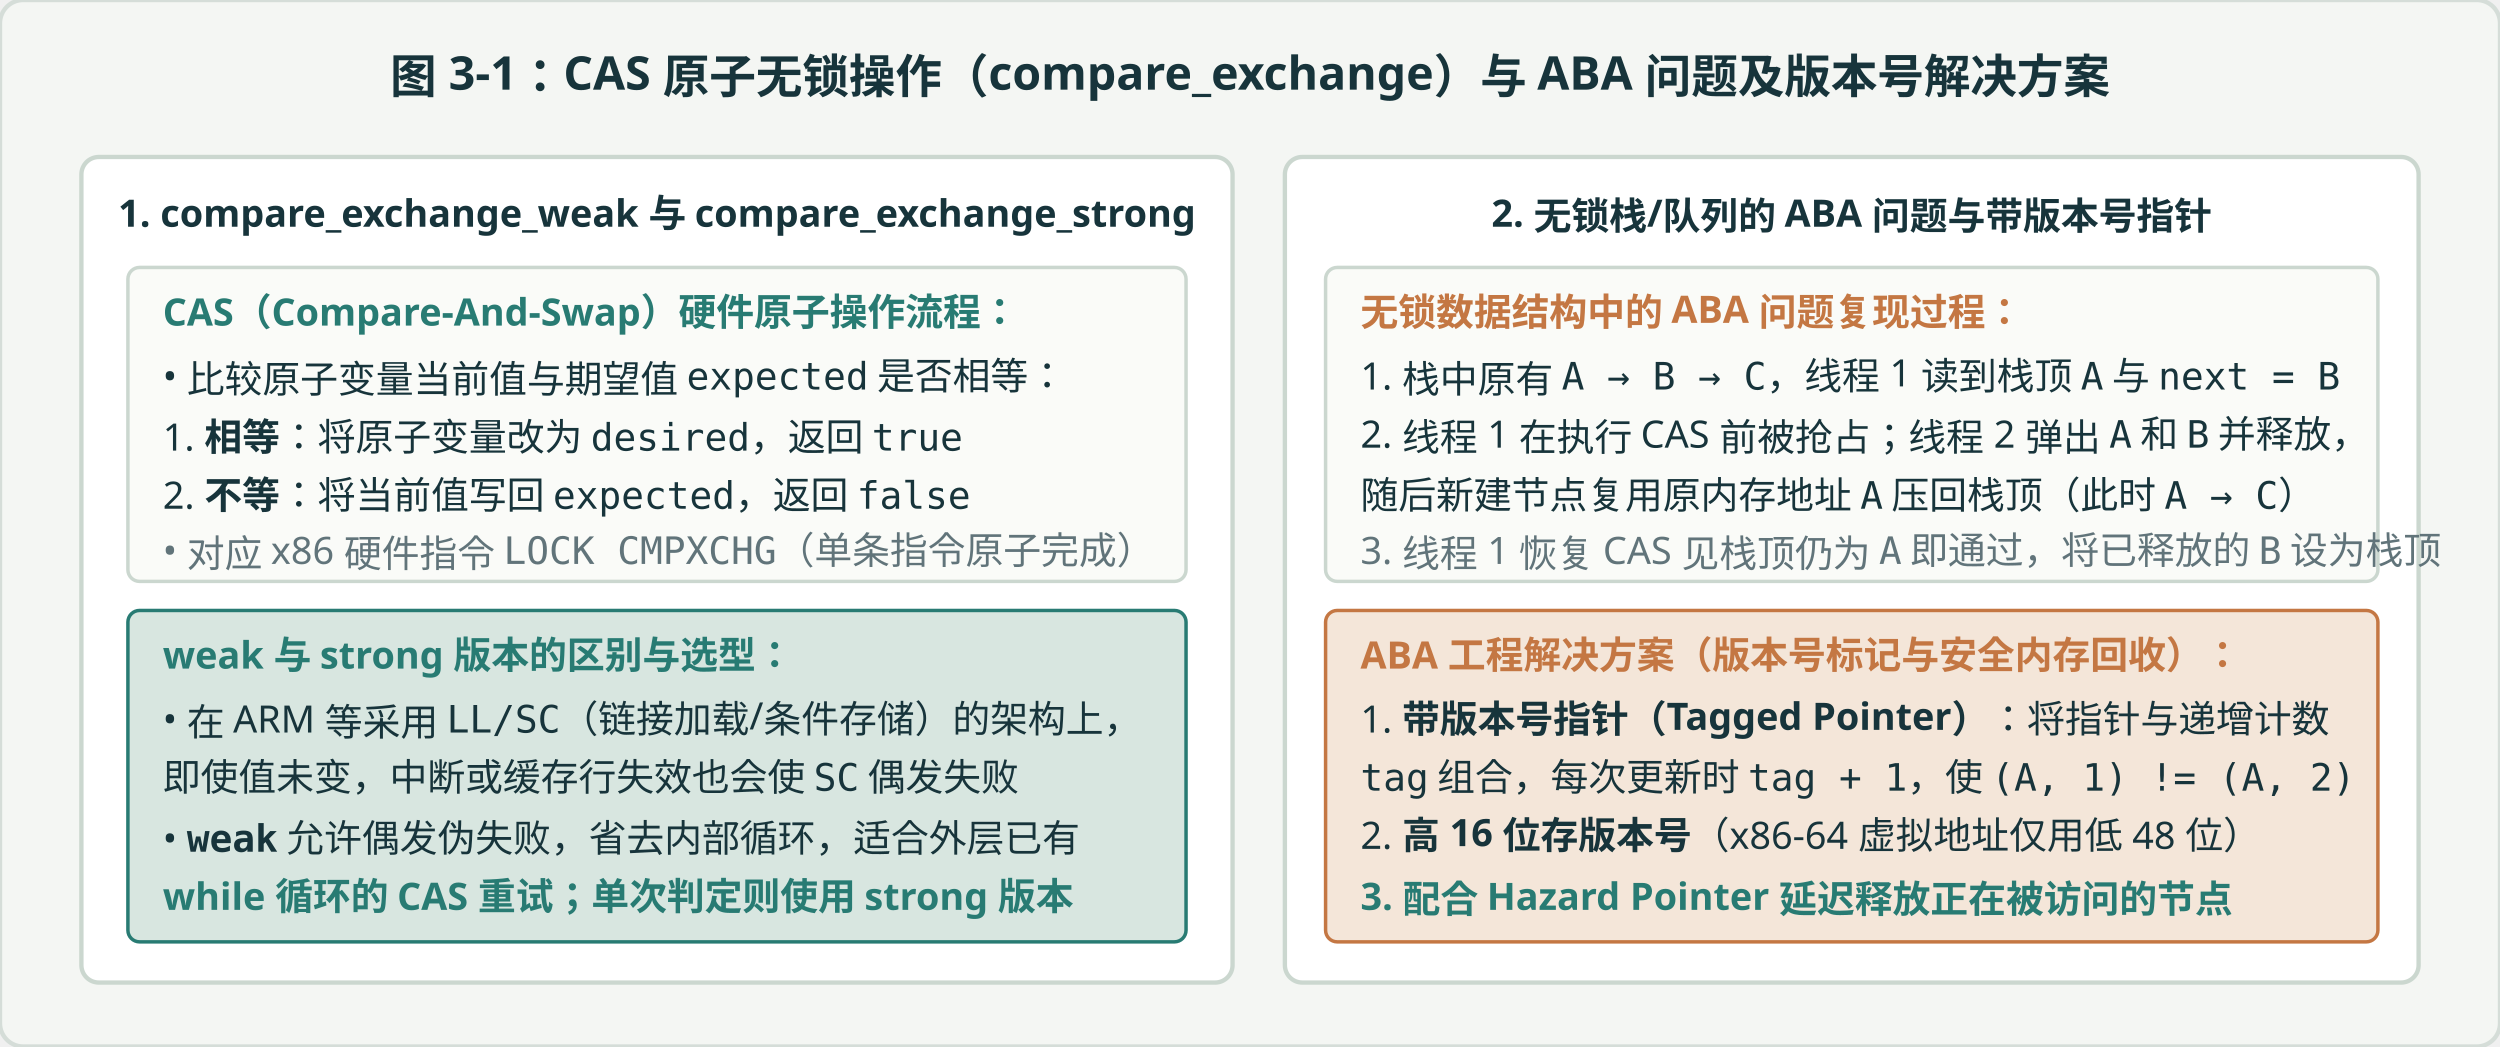
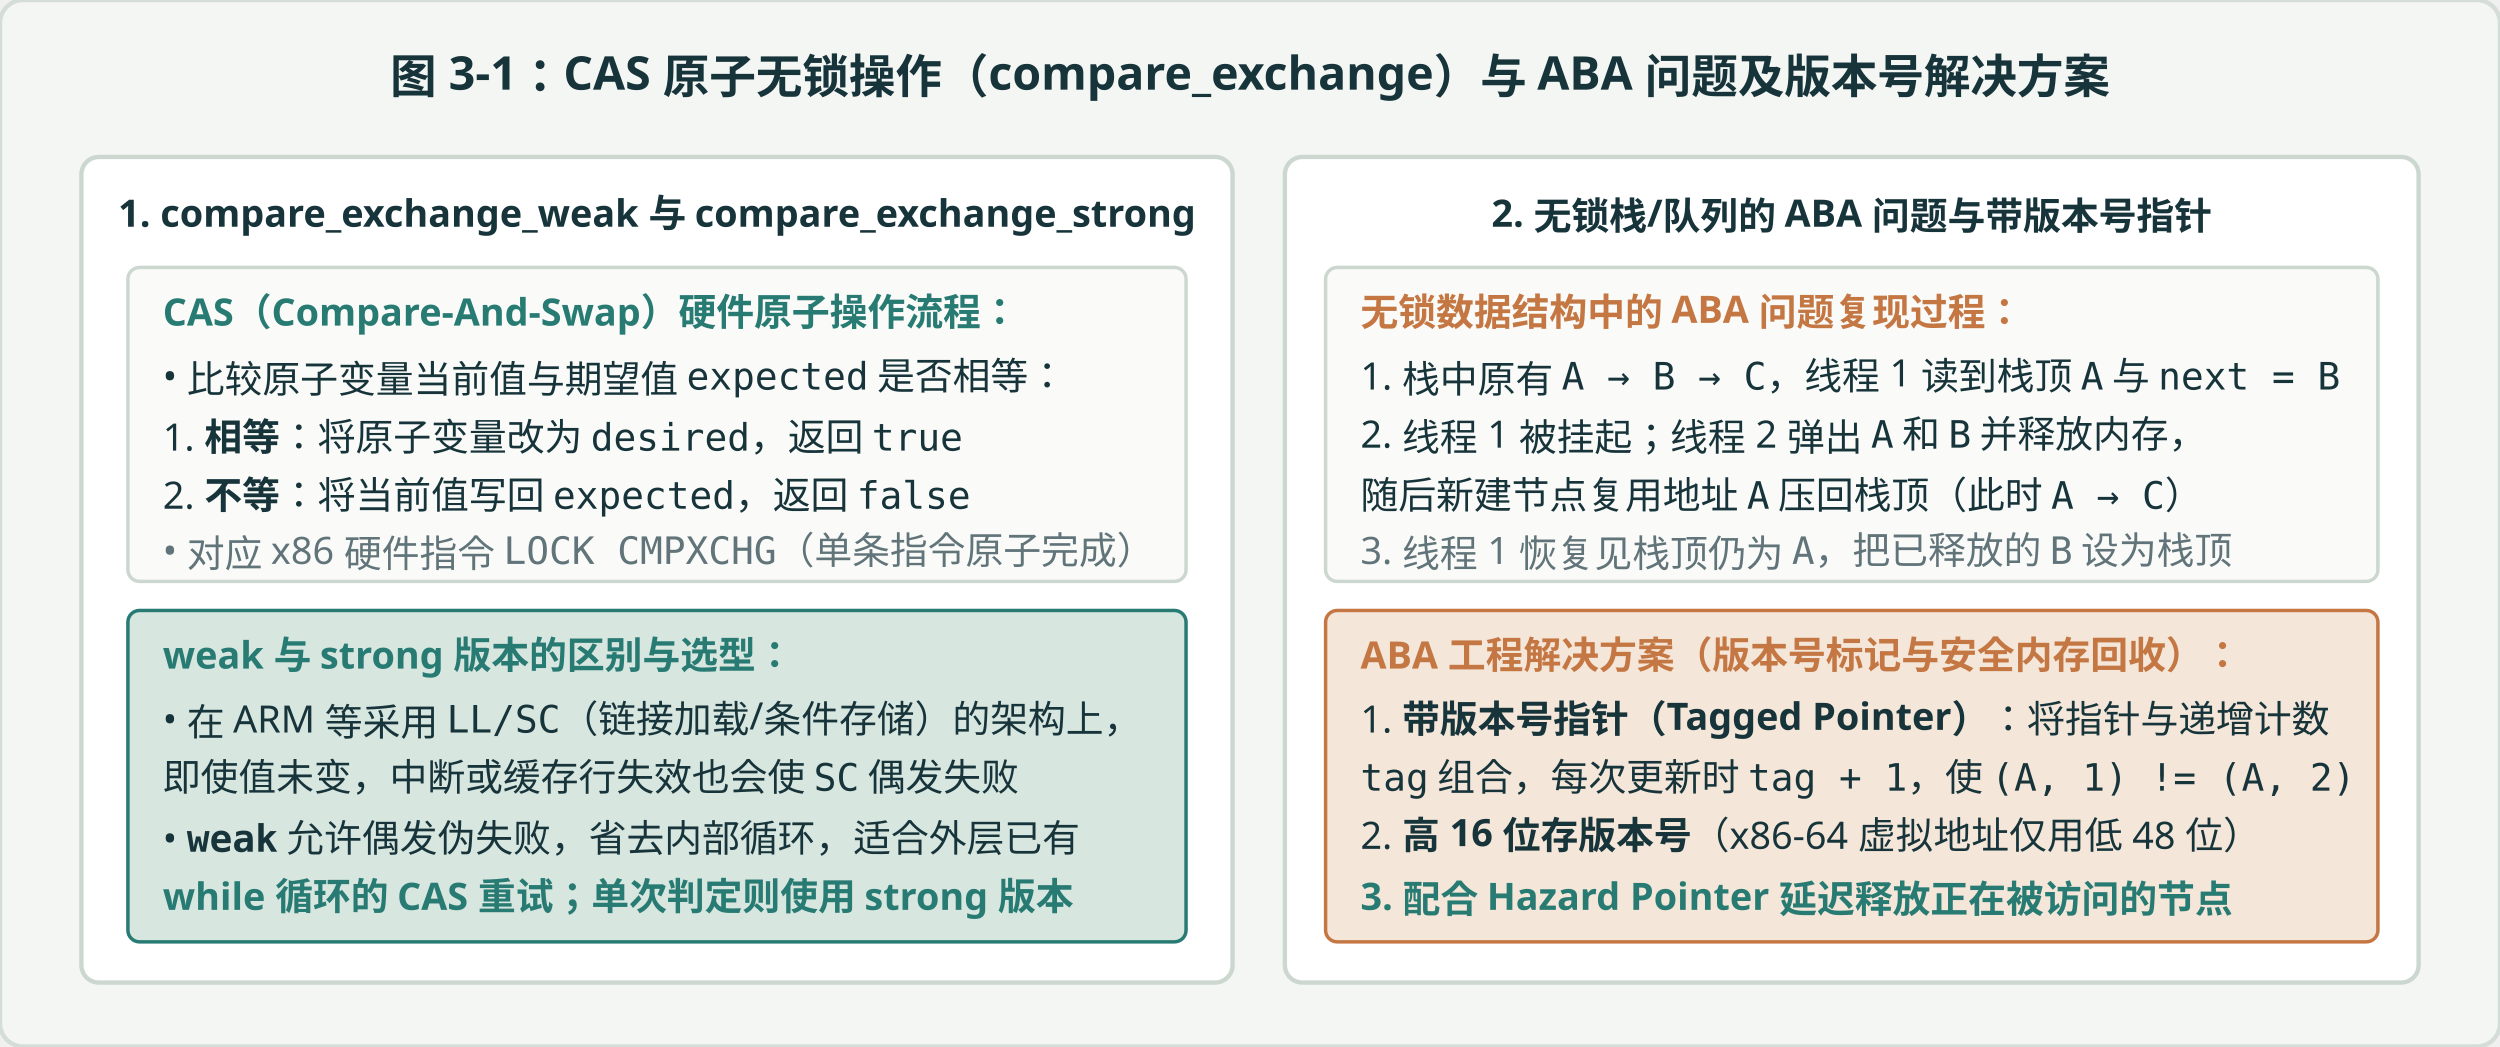
<svg xmlns="http://www.w3.org/2000/svg" viewBox="0 0 860 360" font-family="'Microsoft YaHei', 'Noto Sans SC', sans-serif">
  <rect width="860" height="360" rx="8" fill="#F4F6F3" stroke="#D5DDD8" stroke-width="1.5" />
  <text x="430" y="32" text-anchor="middle" font-size="16" font-weight="700" fill="#17343B">图 3-1：CAS 原子无锁操作（compare_exchange）与 ABA 问题及版本号解决方案</text>
  <rect x="28" y="54" width="396" height="284" rx="6" fill="#FFFFFF" stroke="#CBD7CF" stroke-width="1.5" />
  <text x="226" y="78" text-anchor="middle" font-size="13" font-weight="700" fill="#17343B">1. compare_exchange_weak 与 compare_exchange_strong</text>
  <g font-size="13">
    <rect x="44" y="92" width="364" height="108" rx="4" fill="#FAFBF8" stroke="#CBD7CF" stroke-width="1.2" />
    <text x="56" y="112" fill="#287B73" font-weight="700">CAS（Compare-And-Swap）硬件原子操作流程：</text>
    <text x="56" y="134" fill="#17343B">• 比较原子变量当前值与期望值 <tspan font-family="Consolas, monospace">expected</tspan> 是否相等：</text>
    <text x="56" y="155" fill="#17343B">  1. <tspan font-weight="700">相等</tspan>：将原子变量改为 <tspan font-family="Consolas, monospace">desired</tspan>，返回 <tspan font-family="Consolas, monospace">true</tspan>
    </text>
    <text x="56" y="175" fill="#17343B">  2. <tspan font-weight="700">不等</tspan>：将当前值写回 <tspan font-family="Consolas, monospace">expected</tspan>，返回 <tspan font-family="Consolas, monospace">false</tspan>
    </text>
    <text x="56" y="194" fill="#61747A">• 对应 x86 硬件指令 <tspan font-family="Consolas, monospace">LOCK CMPXCHG</tspan>（单条指令原子完成）</text>
    <rect x="44" y="210" width="364" height="114" rx="4" fill="#D8E6E0" stroke="#287B73" stroke-width="1.2" />
    <text x="56" y="230" fill="#287B73" font-weight="700">weak 与 strong 版本的区别与选型：</text>
    <text x="56" y="252" fill="#17343B">• 在 ARM 等采用 <tspan font-family="Consolas, monospace">LL/SC</tspan>（链接加载/条件存储）的架构上，</text>
    <text x="56" y="272" fill="#17343B">  即使值未变，中断或缓存行失效也会使 <tspan font-family="Consolas, monospace">SC</tspan> 偶发失败</text>
    <text x="56" y="293" fill="#17343B">• <tspan font-weight="700" font-family="Consolas, monospace">weak</tspan> 允许偶发伪失败，省去内部循环，适合外层已有</text>
    <text x="56" y="313" fill="#287B73" font-weight="700">  while 循环的 CAS 重试；单次判定则使用 strong 版本</text>
  </g>
  <rect x="442" y="54" width="390" height="284" rx="6" fill="#FFFFFF" stroke="#CBD7CF" stroke-width="1.5" />
  <text x="637" y="78" text-anchor="middle" font-size="13" font-weight="700" fill="#17343B">2. 无锁栈/队列的 ABA 问题与带版本号指针</text>
  <g font-size="13">
    <rect x="456" y="92" width="362" height="108" rx="4" fill="#FAFBF8" stroke="#CBD7CF" stroke-width="1.2" />
    <text x="468" y="112" fill="#C47743" font-weight="700">无锁数据结构中的 ABA 问题复现过程：</text>
    <text x="468" y="134" fill="#17343B">1. 栈中原有 <tspan font-family="Consolas, monospace">A → B → C</tspan>，线程 1 读到栈顶 <tspan font-family="Consolas, monospace">A</tspan> 与 <tspan font-family="Consolas, monospace">next = B</tspan>
    </text>
-     <text x="468" y="154" fill="#17343B">2. 线程 1 在执行 CAS 前被抢占；线程 2 弹出 <tspan font-family="Consolas, monospace">A</tspan> 和 <tspan font-family="Consolas, monospace">B</tspan> 并释放，</text>
-     <text x="468" y="175" fill="#17343B">   随后新建节点复用原内存地址 <tspan font-family="Consolas, monospace">A</tspan> 压回栈顶（此时 <tspan font-family="Consolas, monospace">A → C</tspan>）</text>
-     <text x="468" y="194" fill="#61747A">3. 线程 1 恢复 CAS 见栈顶仍为 <tspan font-family="Consolas, monospace">A</tspan> 即通过，将已释放的 <tspan font-family="Consolas, monospace">B</tspan> 设为栈顶</text>
+     <text x="468" y="154" fill="#17343B">2. 线程 1 被挂起；线程 2 弹出 <tspan font-family="Consolas, monospace">A</tspan> 和 <tspan font-family="Consolas, monospace">B</tspan> 并释放内存，</text>
+     <text x="468" y="175" fill="#17343B">   随后新建节点复用地址 <tspan font-family="Consolas, monospace">A</tspan> 压回栈顶（此时 <tspan font-family="Consolas, monospace">A → C</tspan>）</text>
+     <text x="468" y="194" fill="#61747A">3. 线程 1 恢复见栈顶仍为 <tspan font-family="Consolas, monospace">A</tspan>，把已释放的 <tspan font-family="Consolas, monospace">B</tspan> 设为栈顶</text>
    <rect x="456" y="210" width="362" height="114" rx="4" fill="#F4E6D9" stroke="#C47743" stroke-width="1.2" />
    <text x="468" y="230" fill="#C47743" font-weight="700">ABA 工程解决方案（版本号标记与安全内存回收）：</text>
    <text x="468" y="252" fill="#17343B">1. <tspan font-weight="700">带版本号指针（Tagged Pointer）</tspan>：将指针与递增计数</text>
    <text x="468" y="272" fill="#17343B">
      <tspan font-family="Consolas, monospace">tag</tspan> 组合，每次更新时 <tspan font-family="Consolas, monospace">tag + 1</tspan>，使 <tspan font-family="Consolas, monospace">(A, 1) != (A, 2)</tspan>
    </text>
    <text x="468" y="292" fill="#17343B">2. <tspan font-weight="700">高 16 位存版本号</tspan>（x86-64 虚拟地址仅用低 48 位）</text>
    <text x="468" y="313" fill="#287B73" font-weight="700">3. 配合 Hazard Pointer 延迟释放正在被访问的节点</text>
  </g>
</svg>
